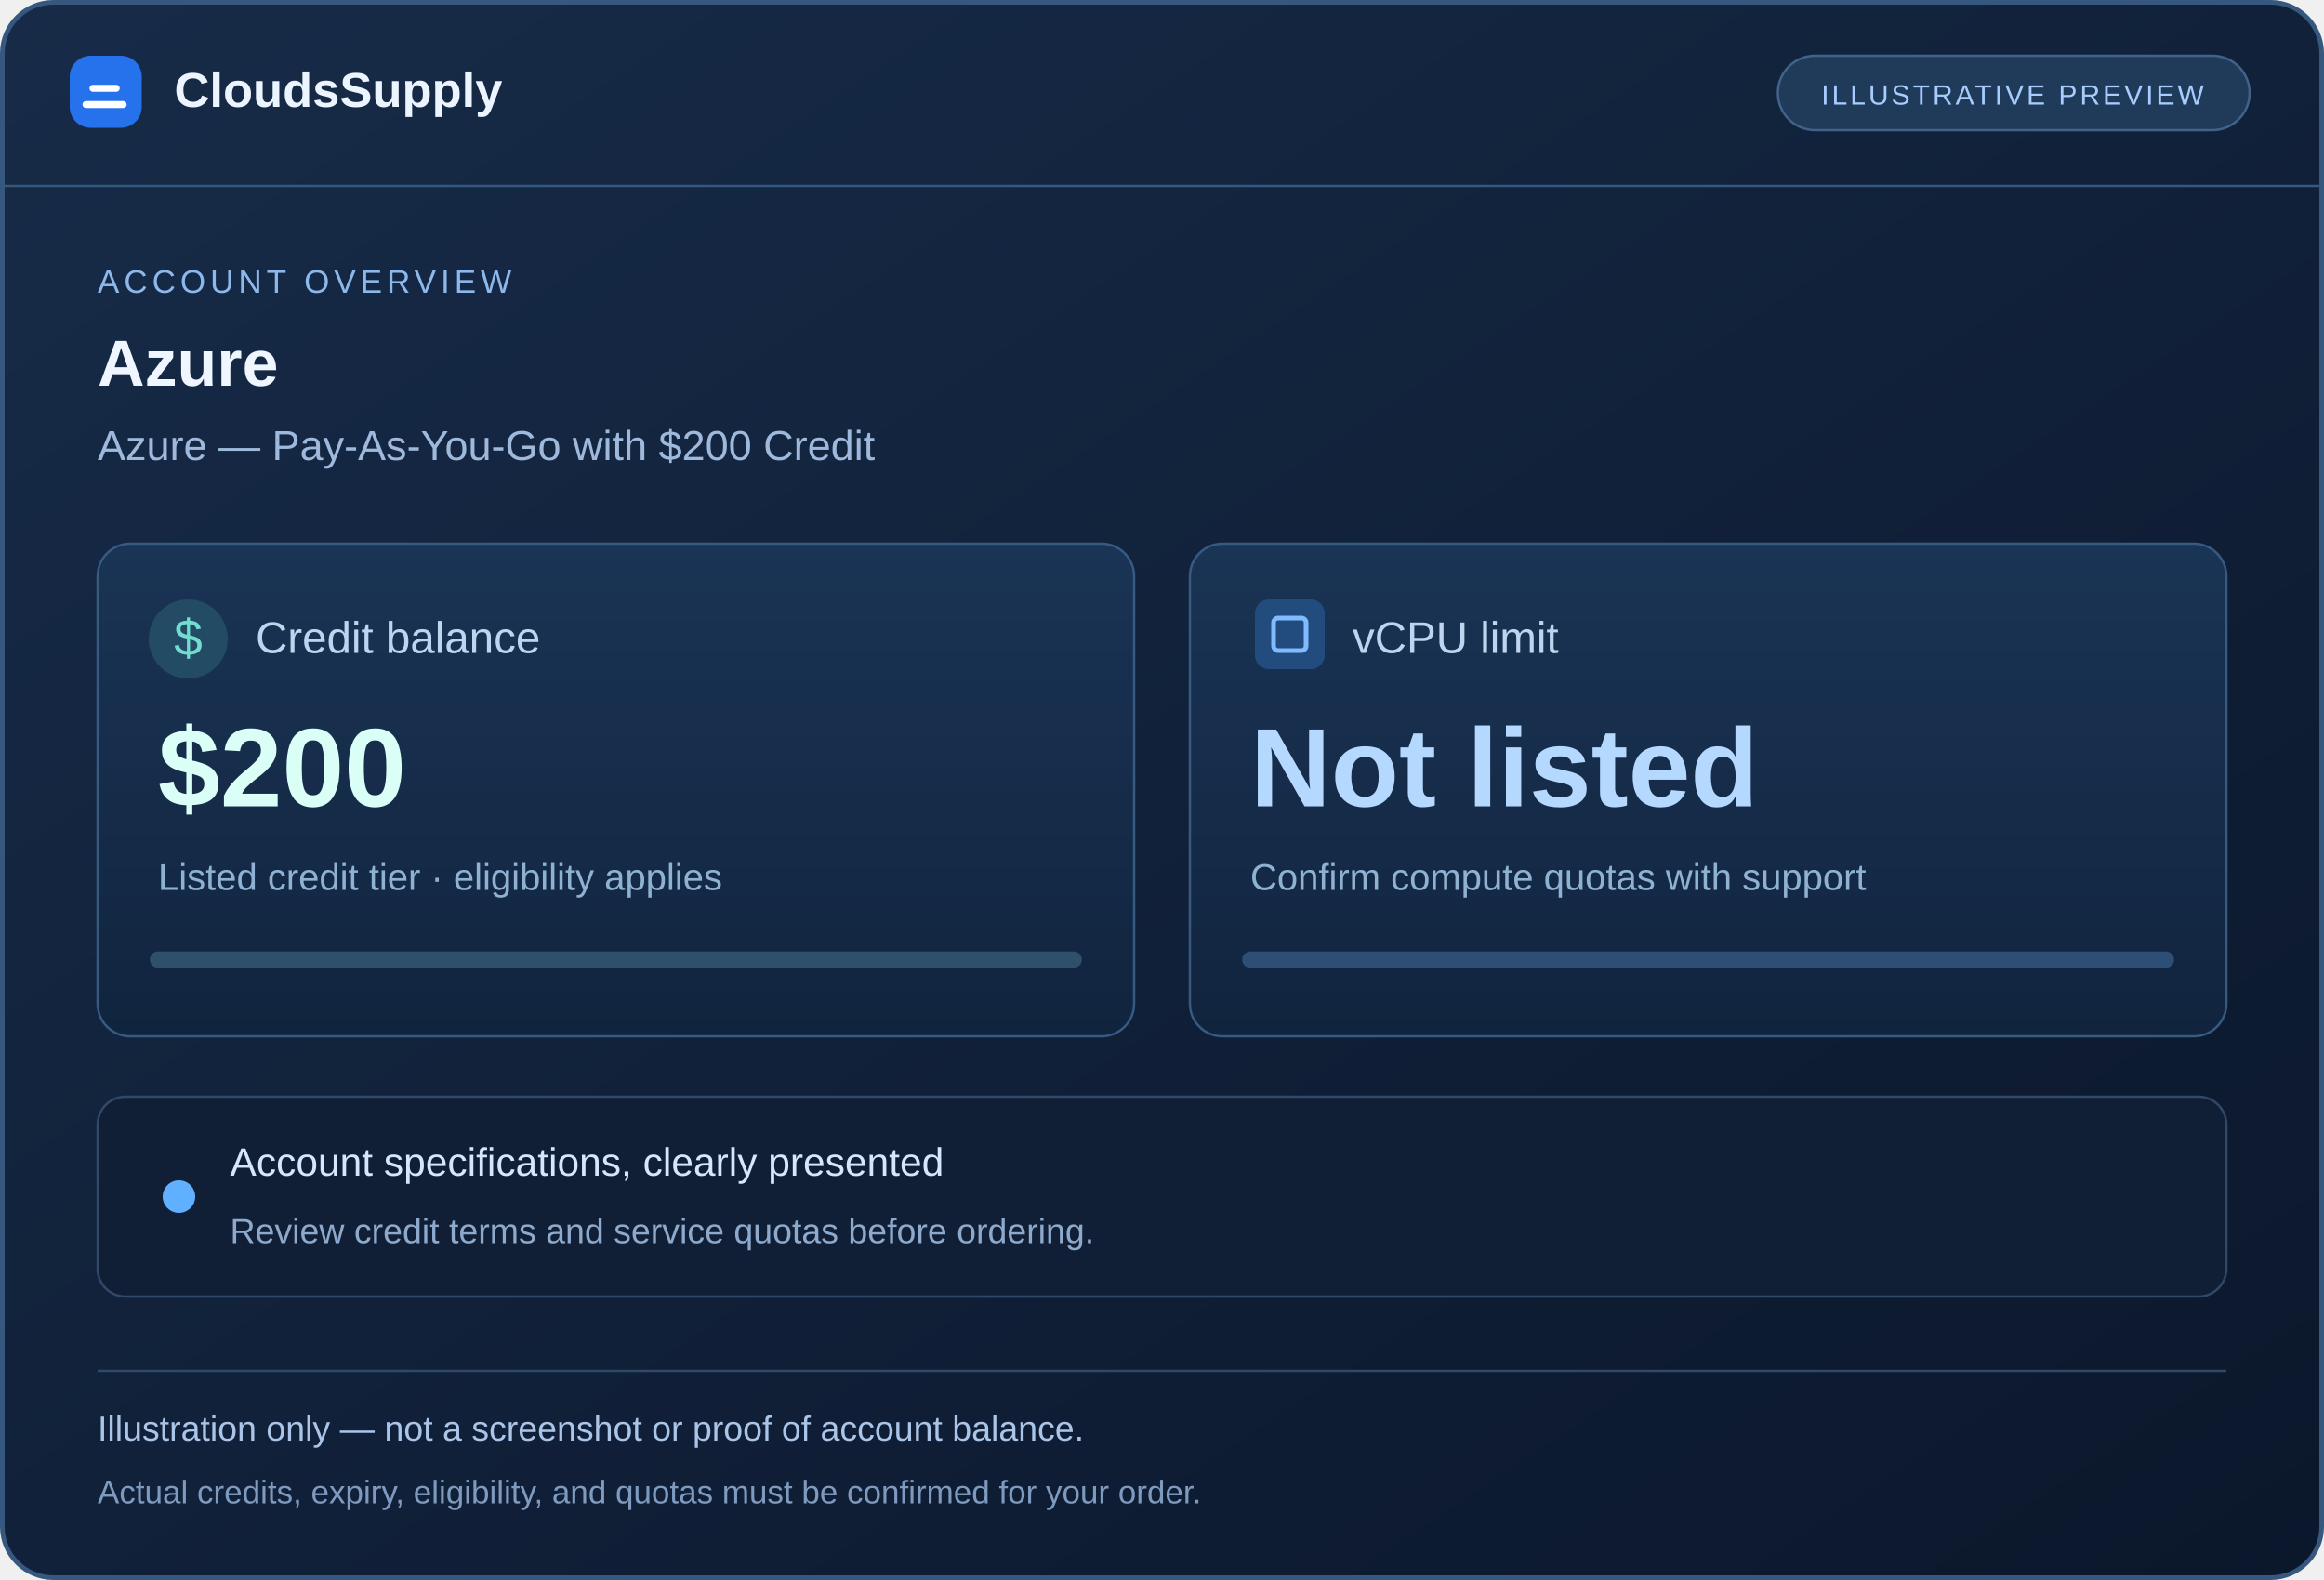
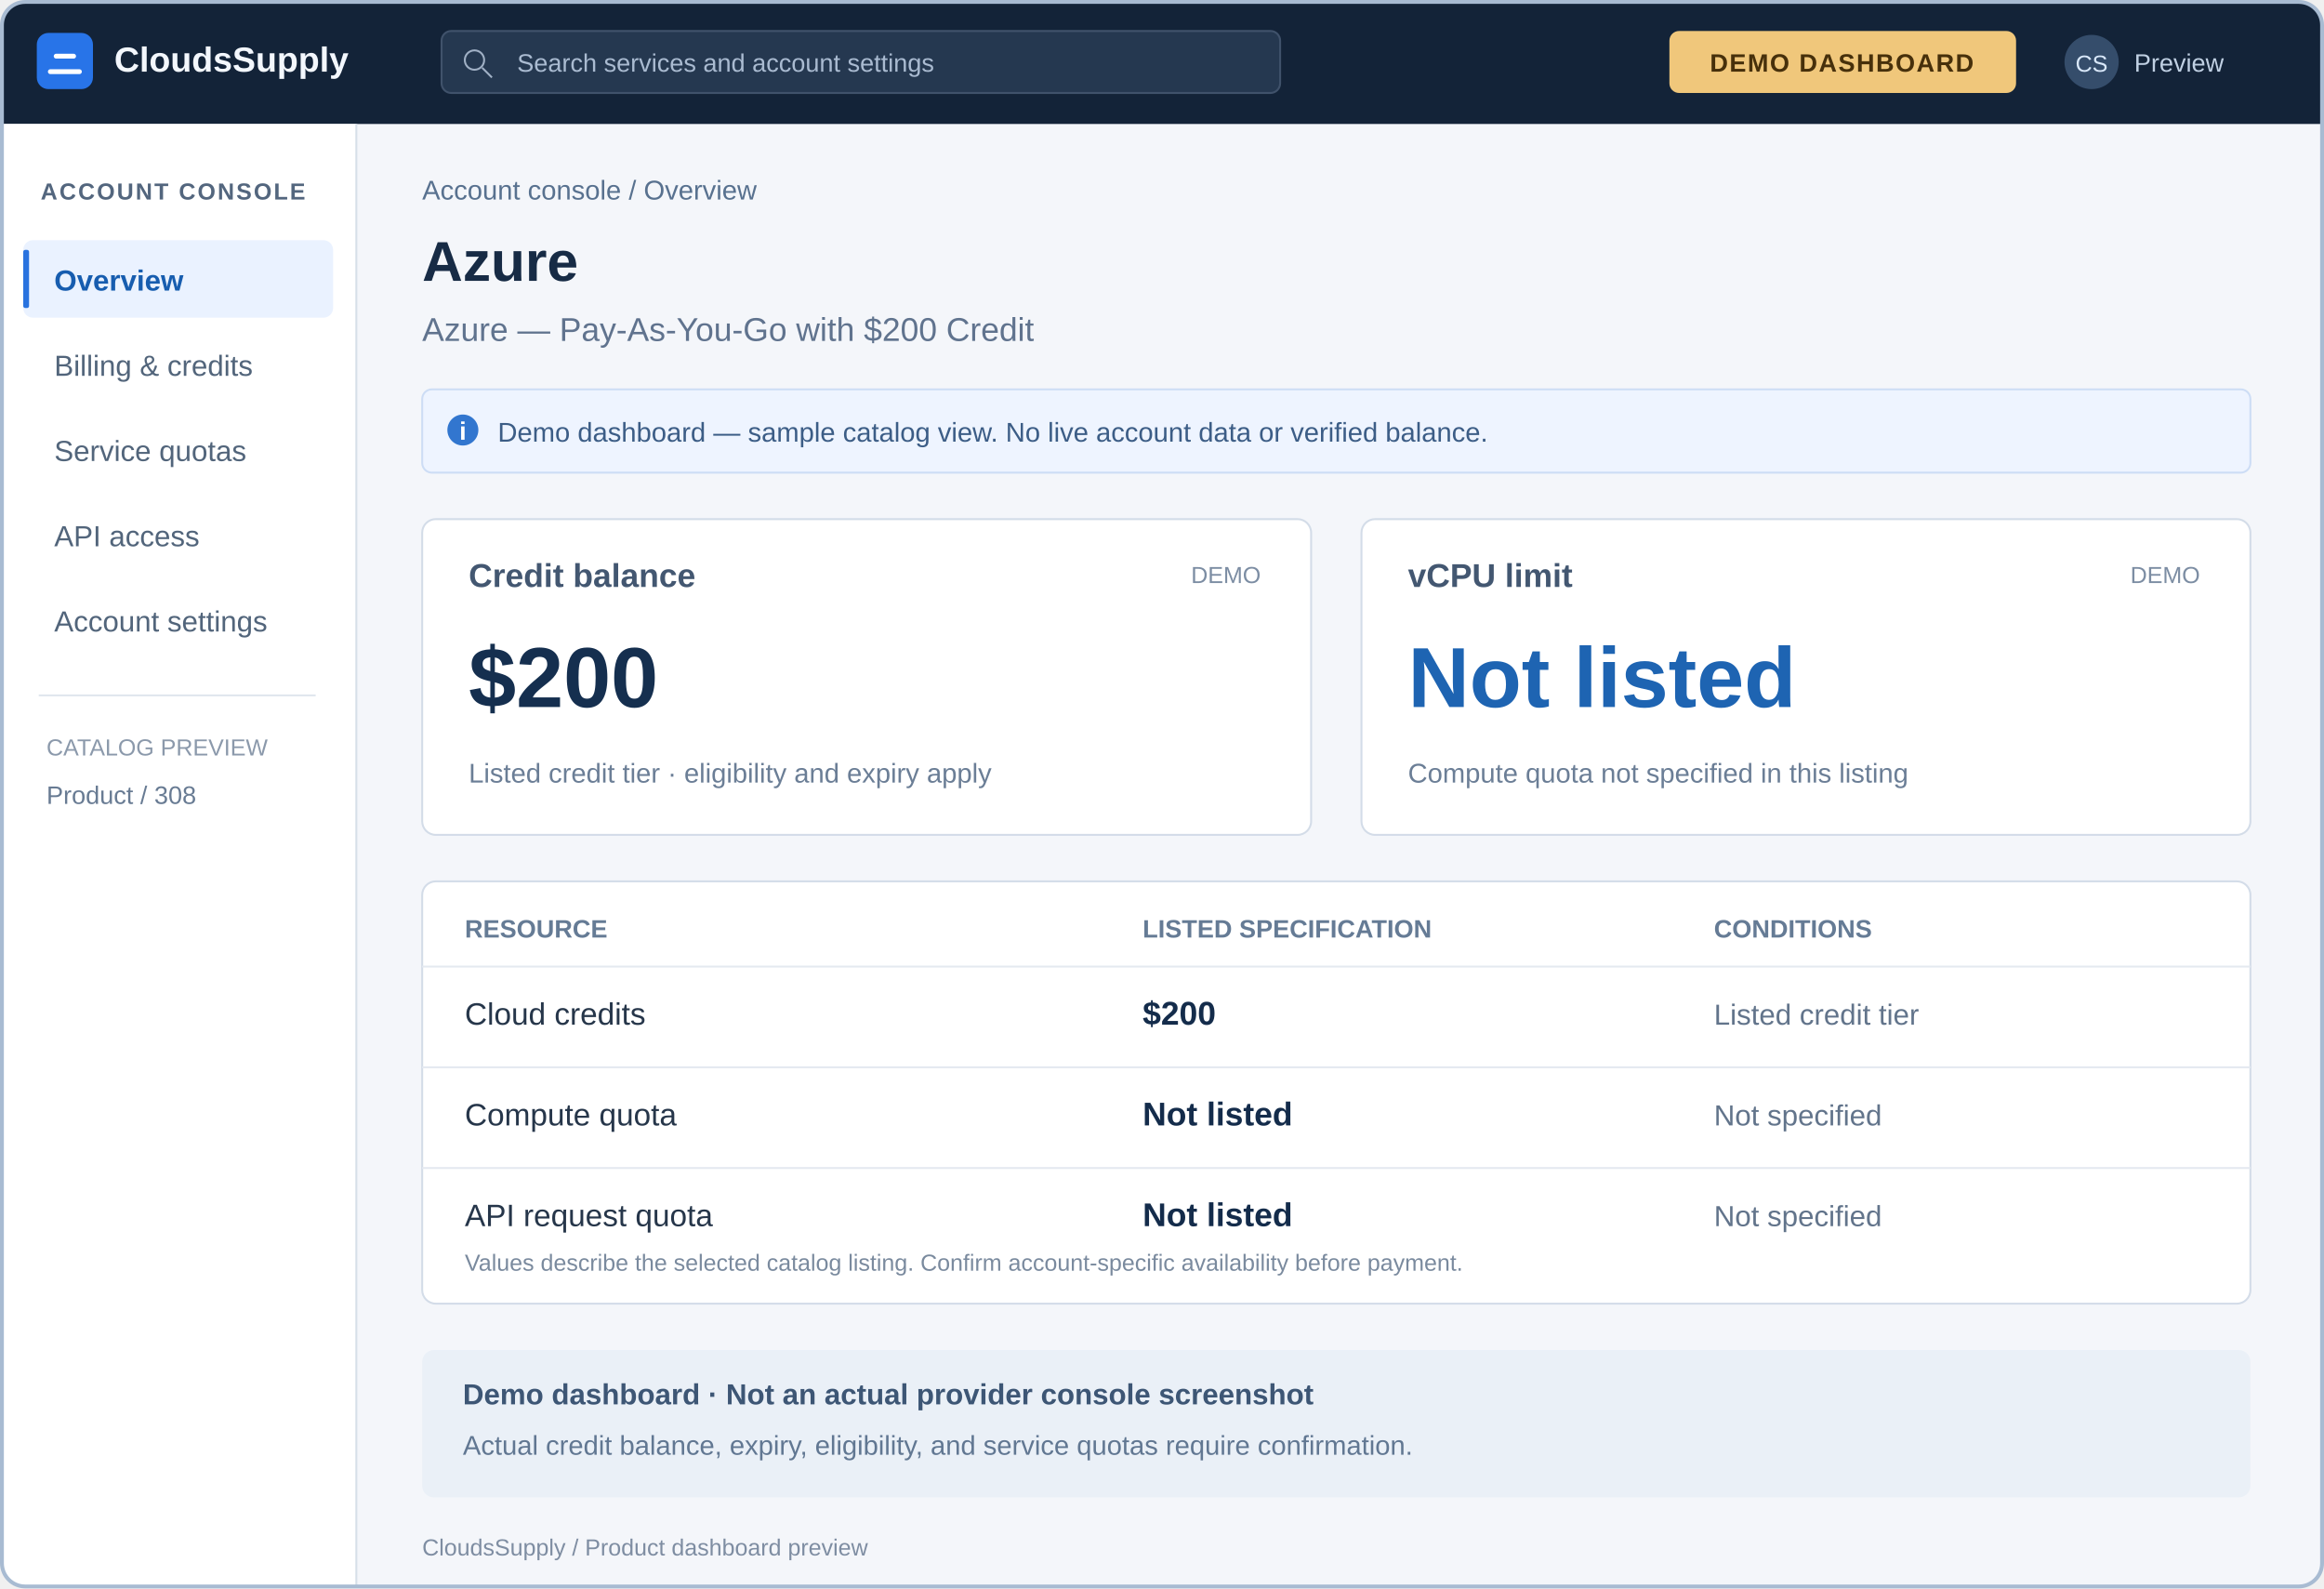
- <svg xmlns="http://www.w3.org/2000/svg" width="1000" height="680" viewBox="0 0 1000 680" role="img" aria-labelledby="title description">
+ <svg xmlns="http://www.w3.org/2000/svg" width="1200" height="820" viewBox="0 0 1200 820" role="img" aria-labelledby="title description">
  <defs>
-     <linearGradient id="bg" x2="1" y2="1">
-       <stop stop-color="#172b48" />
-       <stop offset="1" stop-color="#0b172b" />
-     </linearGradient>
-     <linearGradient id="card" x2="0" y2="1">
-       <stop stop-color="#1a3455" />
-       <stop offset="1" stop-color="#11243e" />
-     </linearGradient>
+     <clipPath id="frame">
+       <rect x="1" y="1" width="1198" height="818" rx="12" />
+     </clipPath>
  </defs>
-   <rect x="1" y="1" width="998" height="678" rx="22" fill="url(#bg)" stroke="#36577e" stroke-width="2" />
-   <path d="M1 80H999" stroke="#36577e" />
-   <rect x="30" y="24" width="31" height="31" rx="9" fill="#2672ed" />
-   <path d="M37 45h16m-13-7h10" stroke="#fff" stroke-width="3" stroke-linecap="round" />
-   <g font-family="Arial,Helvetica,sans-serif">
-     <text x="75" y="46" fill="#ecf5ff" font-size="21" font-weight="700">CloudsSupply</text>
-     <rect x="765" y="24" width="203" height="32" rx="16" fill="#203a59" stroke="#41628b" />
-     <text x="866" y="45" fill="#a7cdff" text-anchor="middle" font-size="12" letter-spacing="1.2">ILLUSTRATIVE PREVIEW</text>
-     <text x="42" y="126" fill="#8db8ec" font-size="14" letter-spacing="2">ACCOUNT OVERVIEW</text>
-     <text x="42" y="166" fill="#f0f6ff" font-size="28" font-weight="700">Azure</text>
-     <text x="42" y="198" fill="#9eb9db" font-size="18">Azure — Pay-As-You-Go with $200 Credit</text>
-     <rect x="42" y="234" width="446" height="212" rx="14" fill="url(#card)" stroke="#365a81" />
-     <rect x="512" y="234" width="446" height="212" rx="14" fill="url(#card)" stroke="#365a81" />
-     <circle cx="81" cy="275" r="17" fill="#234b64" />
-     <text x="81" y="282" text-anchor="middle" fill="#72dcd1" font-size="22">$</text>
-     <text x="110" y="281" fill="#bfd5ef" font-size="19">Credit balance</text>
-     <text x="68" y="347" fill="#d9fff6" font-size="48" font-weight="700">$200</text>
-     <text x="68" y="383" fill="#8fb2d3" font-size="16">Listed credit tier · eligibility applies</text>
-     <path d="M68 413H462" stroke="#2e506b" stroke-width="7" stroke-linecap="round" />
-     <rect x="540" y="258" width="30" height="30" rx="6" fill="#224c7d" />
-     <rect x="548" y="266" width="14" height="14" rx="2" fill="none" stroke="#80baff" stroke-width="2" />
-     <text x="582" y="281" fill="#bfd5ef" font-size="19">vCPU limit</text>
-     <text x="538" y="347" fill="#b5d8ff" font-size="48" font-weight="700">Not listed</text>
-     <text x="538" y="383" fill="#8fb2d3" font-size="16">Confirm compute quotas with support</text>
-     <path d="M538 413H932" stroke="#2d4e75" stroke-width="7" stroke-linecap="round" />
-     <rect x="42" y="472" width="916" height="86" rx="12" fill="#101f35" stroke="#304968" />
-     <circle cx="77" cy="515" r="7" fill="#61afff" />
-     <text x="99" y="506" fill="#d5e7fc" font-size="17">Account specifications, clearly presented</text>
-     <text x="99" y="535" fill="#8da9cc" font-size="15">Review credit terms and service quotas before ordering.</text>
-     <path d="M42 590H958" stroke="#304968" />
-     <text x="42" y="620" fill="#aac5e8" font-size="15">Illustration only — not a screenshot or proof of account balance.</text>
-     <text x="42" y="647" fill="#7e9abf" font-size="14">Actual credits, expiry, eligibility, and quotas must be confirmed for your order.</text>
+   <g clip-path="url(#frame)" font-family="Arial,Helvetica,sans-serif">
+     <path d="M0 0H1200V820H0Z" fill="#f4f6fa" />
+     <path d="M0 0H1200V64H0Z" fill="#132338" />
+     <rect x="19" y="17" width="29" height="29" rx="6" fill="#2874e8" />
+     <path d="M26 37h15m-12-8h9" stroke="#fff" stroke-width="2.5" stroke-linecap="round" />
+     <text x="59" y="37" fill="#f3f7fd" font-size="18" font-weight="700">CloudsSupply</text>
+     <rect x="228" y="16" width="433" height="32" rx="5" fill="#253850" stroke="#40526b" />
+     <circle cx="245" cy="31" r="5" stroke="#a0b0c5" fill="none" />
+     <path d="m249 35 5 5" stroke="#a0b0c5" />
+     <text x="267" y="37" fill="#aabbd1" font-size="13">Search services and account settings</text>
+     <rect x="862" y="16" width="179" height="32" rx="5" fill="#f0c77b" />
+     <text x="951" y="37" text-anchor="middle" fill="#47300b" font-size="13" font-weight="700" letter-spacing=".7">DEMO DASHBOARD</text>
+     <circle cx="1080" cy="32" r="14" fill="#354d6b" />
+     <text x="1080" y="37" text-anchor="middle" fill="#d9e8fa" font-size="12">CS</text>
+     <text x="1102" y="37" fill="#c0d0e3" font-size="13">Preview</text>
+     <path d="M0 64H184V820H0Z" fill="#fff" />
+     <path d="M184 64V820" stroke="#d6dfe9" />
+     <text x="21" y="103" fill="#53667e" font-size="12" font-weight="700" letter-spacing="1">ACCOUNT CONSOLE</text>
+     <rect x="12" y="124" width="160" height="40" rx="5" fill="#eaf2ff" />
+     <rect x="12" y="129" width="3" height="30" rx="1" fill="#2973df" />
+     <text x="28" y="150" fill="#175daf" font-size="15" font-weight="700">Overview</text>
+     <text x="28" y="194" fill="#52657b" font-size="15">Billing &amp; credits</text>
+     <text x="28" y="238" fill="#52657b" font-size="15">Service quotas</text>
+     <text x="28" y="282" fill="#52657b" font-size="15">API access</text>
+     <text x="28" y="326" fill="#52657b" font-size="15">Account settings</text>
+     <path d="M20 359H163" stroke="#e0e6ee" />
+     <text x="24" y="390" fill="#8b99ab" font-size="12">CATALOG PREVIEW</text>
+     <text x="24" y="415" fill="#687b93" font-size="13">Product / 308</text>
+     <text x="218" y="103" fill="#58718f" font-size="14">Account console / Overview</text>
+     <text x="218" y="145" fill="#172b45" font-size="29" font-weight="700">Azure</text>
+     <text x="218" y="176" fill="#60738e" font-size="17">Azure — Pay-As-You-Go with $200 Credit</text>
+     <rect x="218" y="201" width="944" height="43" rx="5" fill="#eef4ff" stroke="#cdddf5" />
+     <circle cx="239" cy="222" r="8" fill="#3276cf" />
+     <text x="239" y="227" text-anchor="middle" fill="white" font-size="13" font-weight="700">i</text>
+     <text x="257" y="228" fill="#3c5d86" font-size="14">Demo dashboard — sample catalog view. No live account data or verified balance.</text>
+     <rect x="218" y="268" width="459" height="163" rx="7" fill="#fff" stroke="#d3dce8" />
+     <rect x="703" y="268" width="459" height="163" rx="7" fill="#fff" stroke="#d3dce8" />
+     <text x="242" y="303" fill="#435771" font-size="17" font-weight="600">Credit balance</text>
+     <text x="651" y="301" fill="#7c8da3" text-anchor="end" font-size="12">DEMO</text>
+     <text x="242" y="365" fill="#152f4f" font-size="44" font-weight="700">$200</text>
+     <text x="242" y="404" fill="#6b7e96" font-size="14">Listed credit tier · eligibility and expiry apply</text>
+     <text x="727" y="303" fill="#435771" font-size="17" font-weight="600">vCPU limit</text>
+     <text x="1136" y="301" fill="#7c8da3" text-anchor="end" font-size="12">DEMO</text>
+     <text x="727" y="365" fill="#1e64b2" font-size="44" font-weight="700">Not listed</text>
+     <text x="727" y="404" fill="#6b7e96" font-size="14">Compute quota not specified in this listing</text>
+     <rect x="218" y="455" width="944" height="218" rx="7" fill="#fff" stroke="#d3dce8" />
+     <text x="240" y="484" fill="#657b95" font-size="13" font-weight="700">RESOURCE</text>
+     <text x="590" y="484" fill="#657b95" font-size="13" font-weight="700">LISTED SPECIFICATION</text>
+     <text x="885" y="484" fill="#657b95" font-size="13" font-weight="700">CONDITIONS</text>
+     <path d="M218 499H1162" stroke="#e4e9f0" />
+     <text x="240" y="529" fill="#26364a" font-size="16">Cloud credits</text>
+     <text x="590" y="529" fill="#142c4b" font-size="17" font-weight="600">$200</text>
+     <text x="885" y="529" fill="#62748b" font-size="15">Listed credit tier</text>
+     <path d="M218 551H1162" stroke="#e4e9f0" />
+     <text x="240" y="581" fill="#26364a" font-size="16">Compute quota</text>
+     <text x="590" y="581" fill="#142c4b" font-size="17" font-weight="600">Not listed</text>
+     <text x="885" y="581" fill="#62748b" font-size="15">Not specified</text>
+     <path d="M218 603H1162" stroke="#e4e9f0" />
+     <text x="240" y="633" fill="#26364a" font-size="16">API request quota</text>
+     <text x="590" y="633" fill="#142c4b" font-size="17" font-weight="600">Not listed</text>
+     <text x="885" y="633" fill="#62748b" font-size="15">Not specified</text>
+     <text x="240" y="656" fill="#7a8a9e" font-size="12">Values describe the selected catalog listing. Confirm account-specific availability before payment.</text>
+     <rect x="218" y="697" width="944" height="76" rx="6" fill="#eaf0f7" />
+     <text x="239" y="725" fill="#3d5675" font-size="15" font-weight="700">Demo dashboard · Not an actual provider console screenshot</text>
+     <text x="239" y="751" fill="#617792" font-size="14">Actual credit balance, expiry, eligibility, and service quotas require confirmation.</text>
+     <text x="218" y="803" fill="#7e8da2" font-size="12">CloudsSupply / Product dashboard preview</text>
  </g>
+   <rect x="1" y="1" width="1198" height="818" rx="12" fill="none" stroke="#a8bbd2" stroke-width="2" />
</svg>
